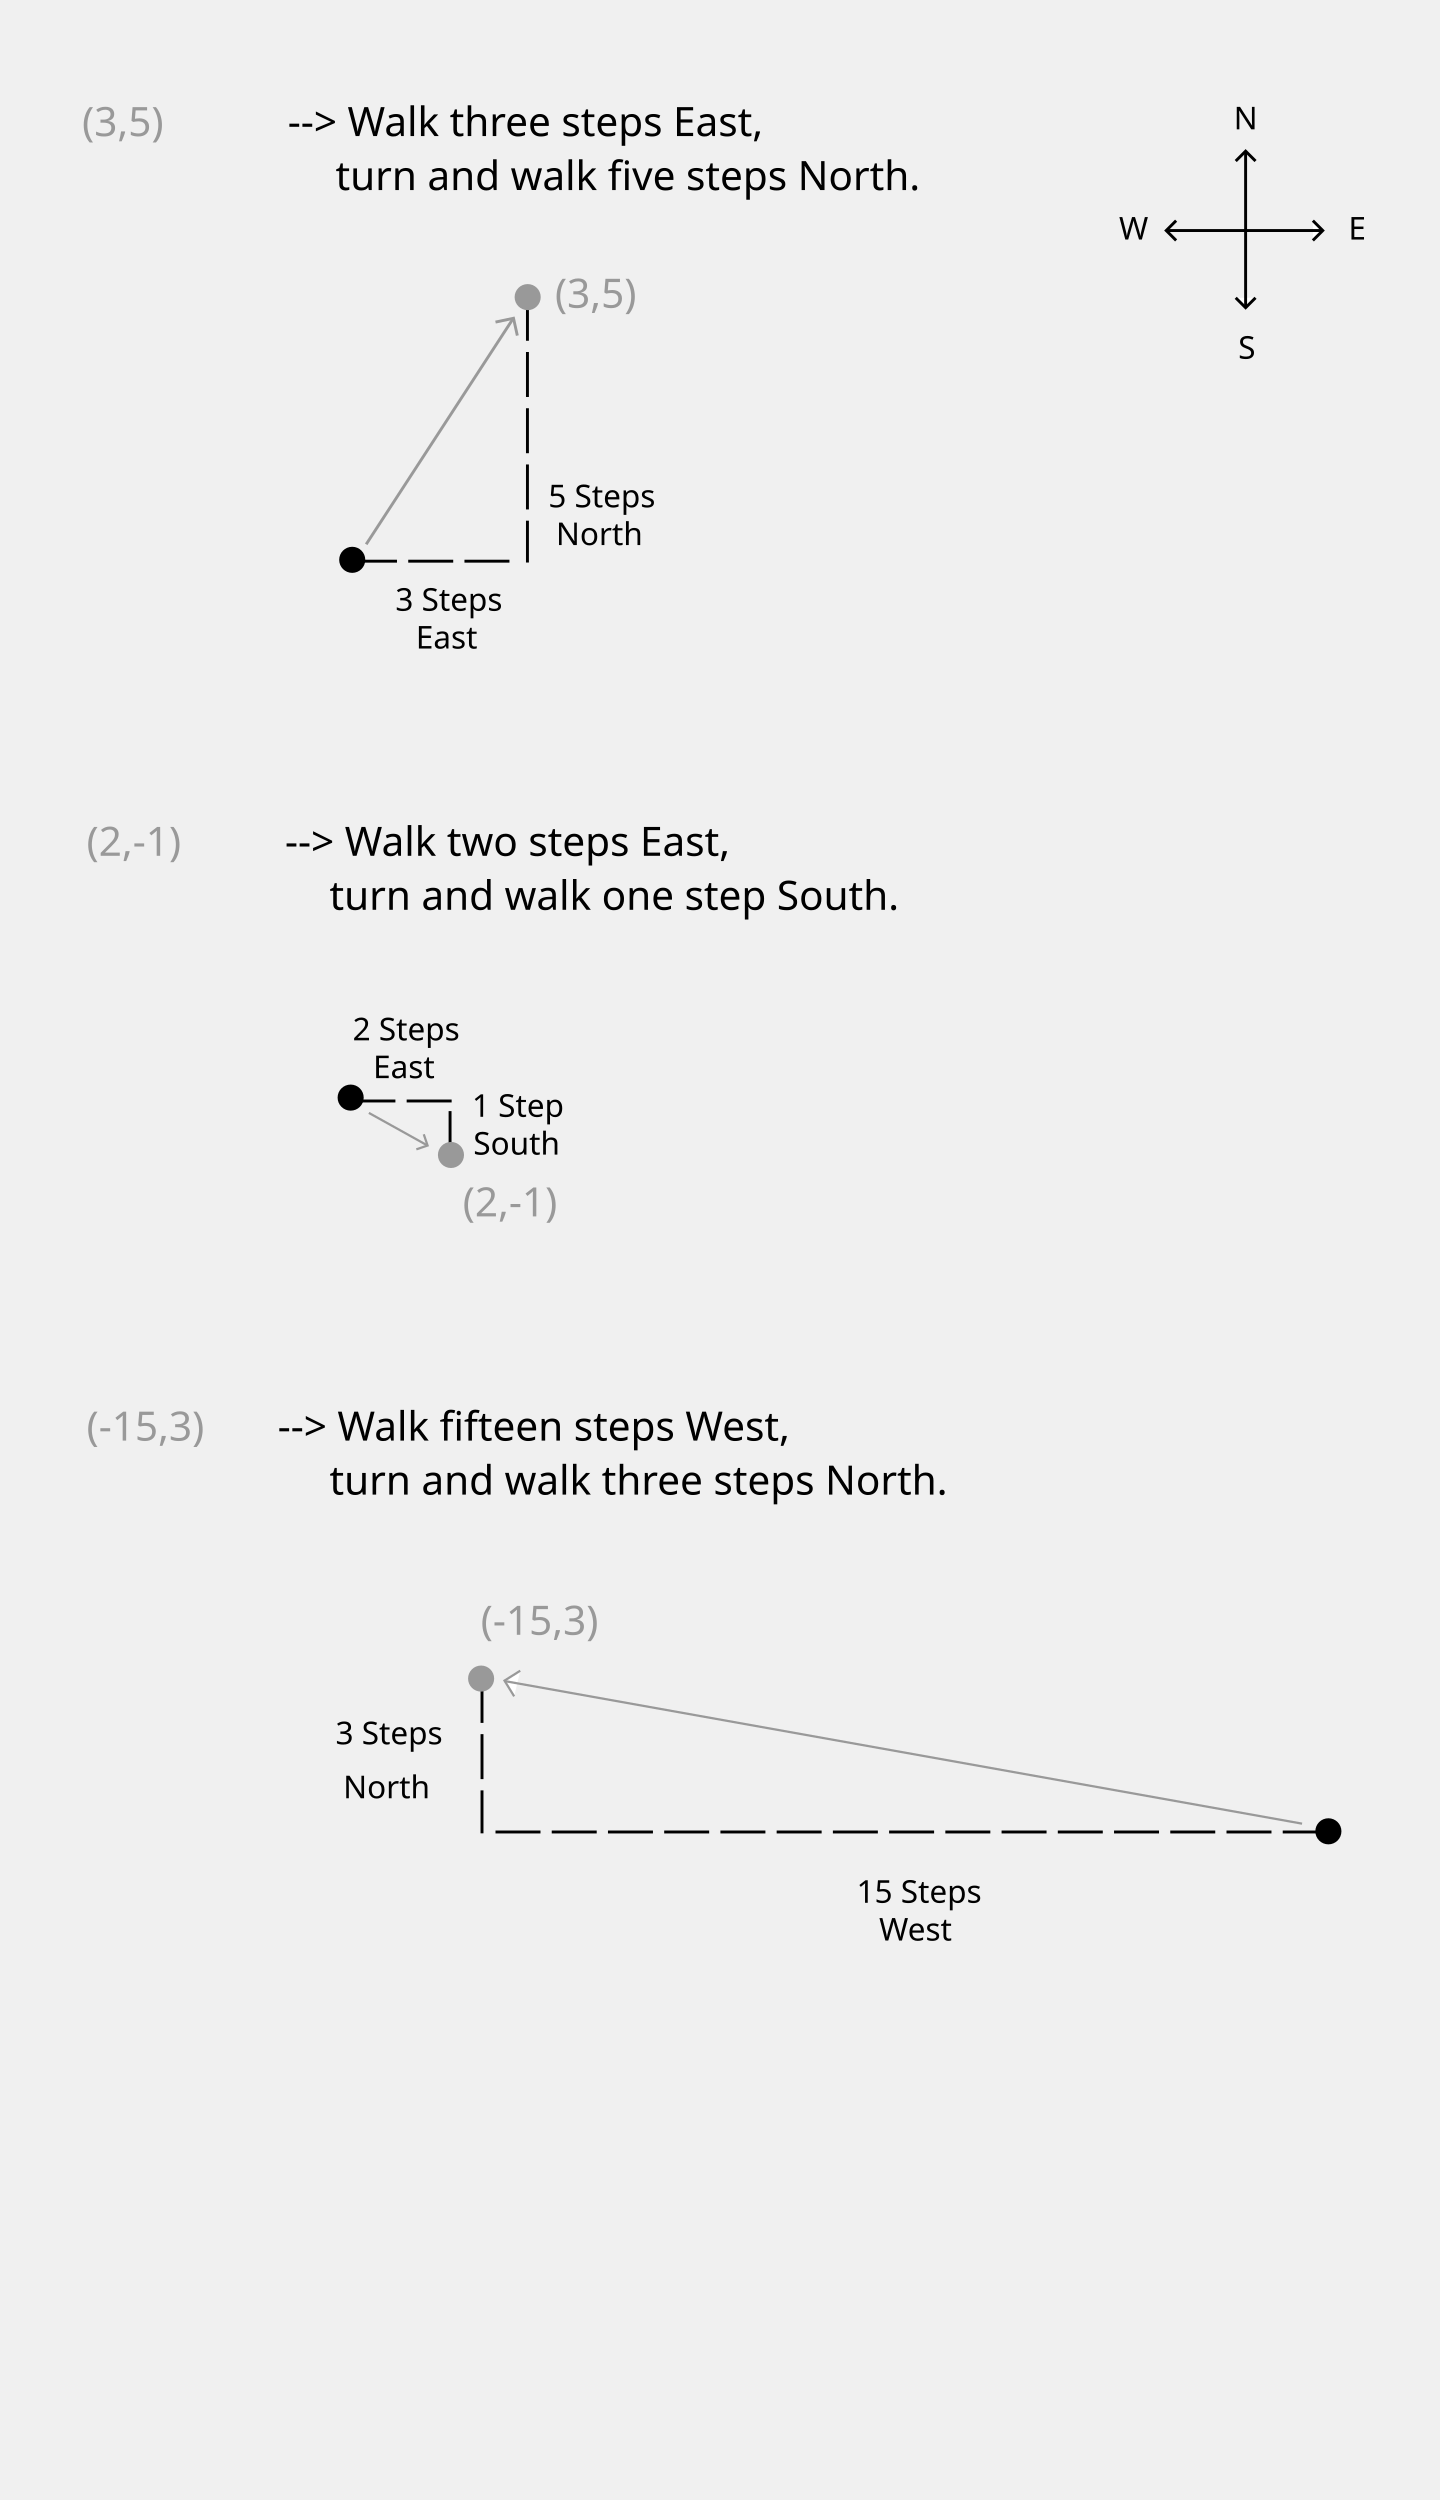
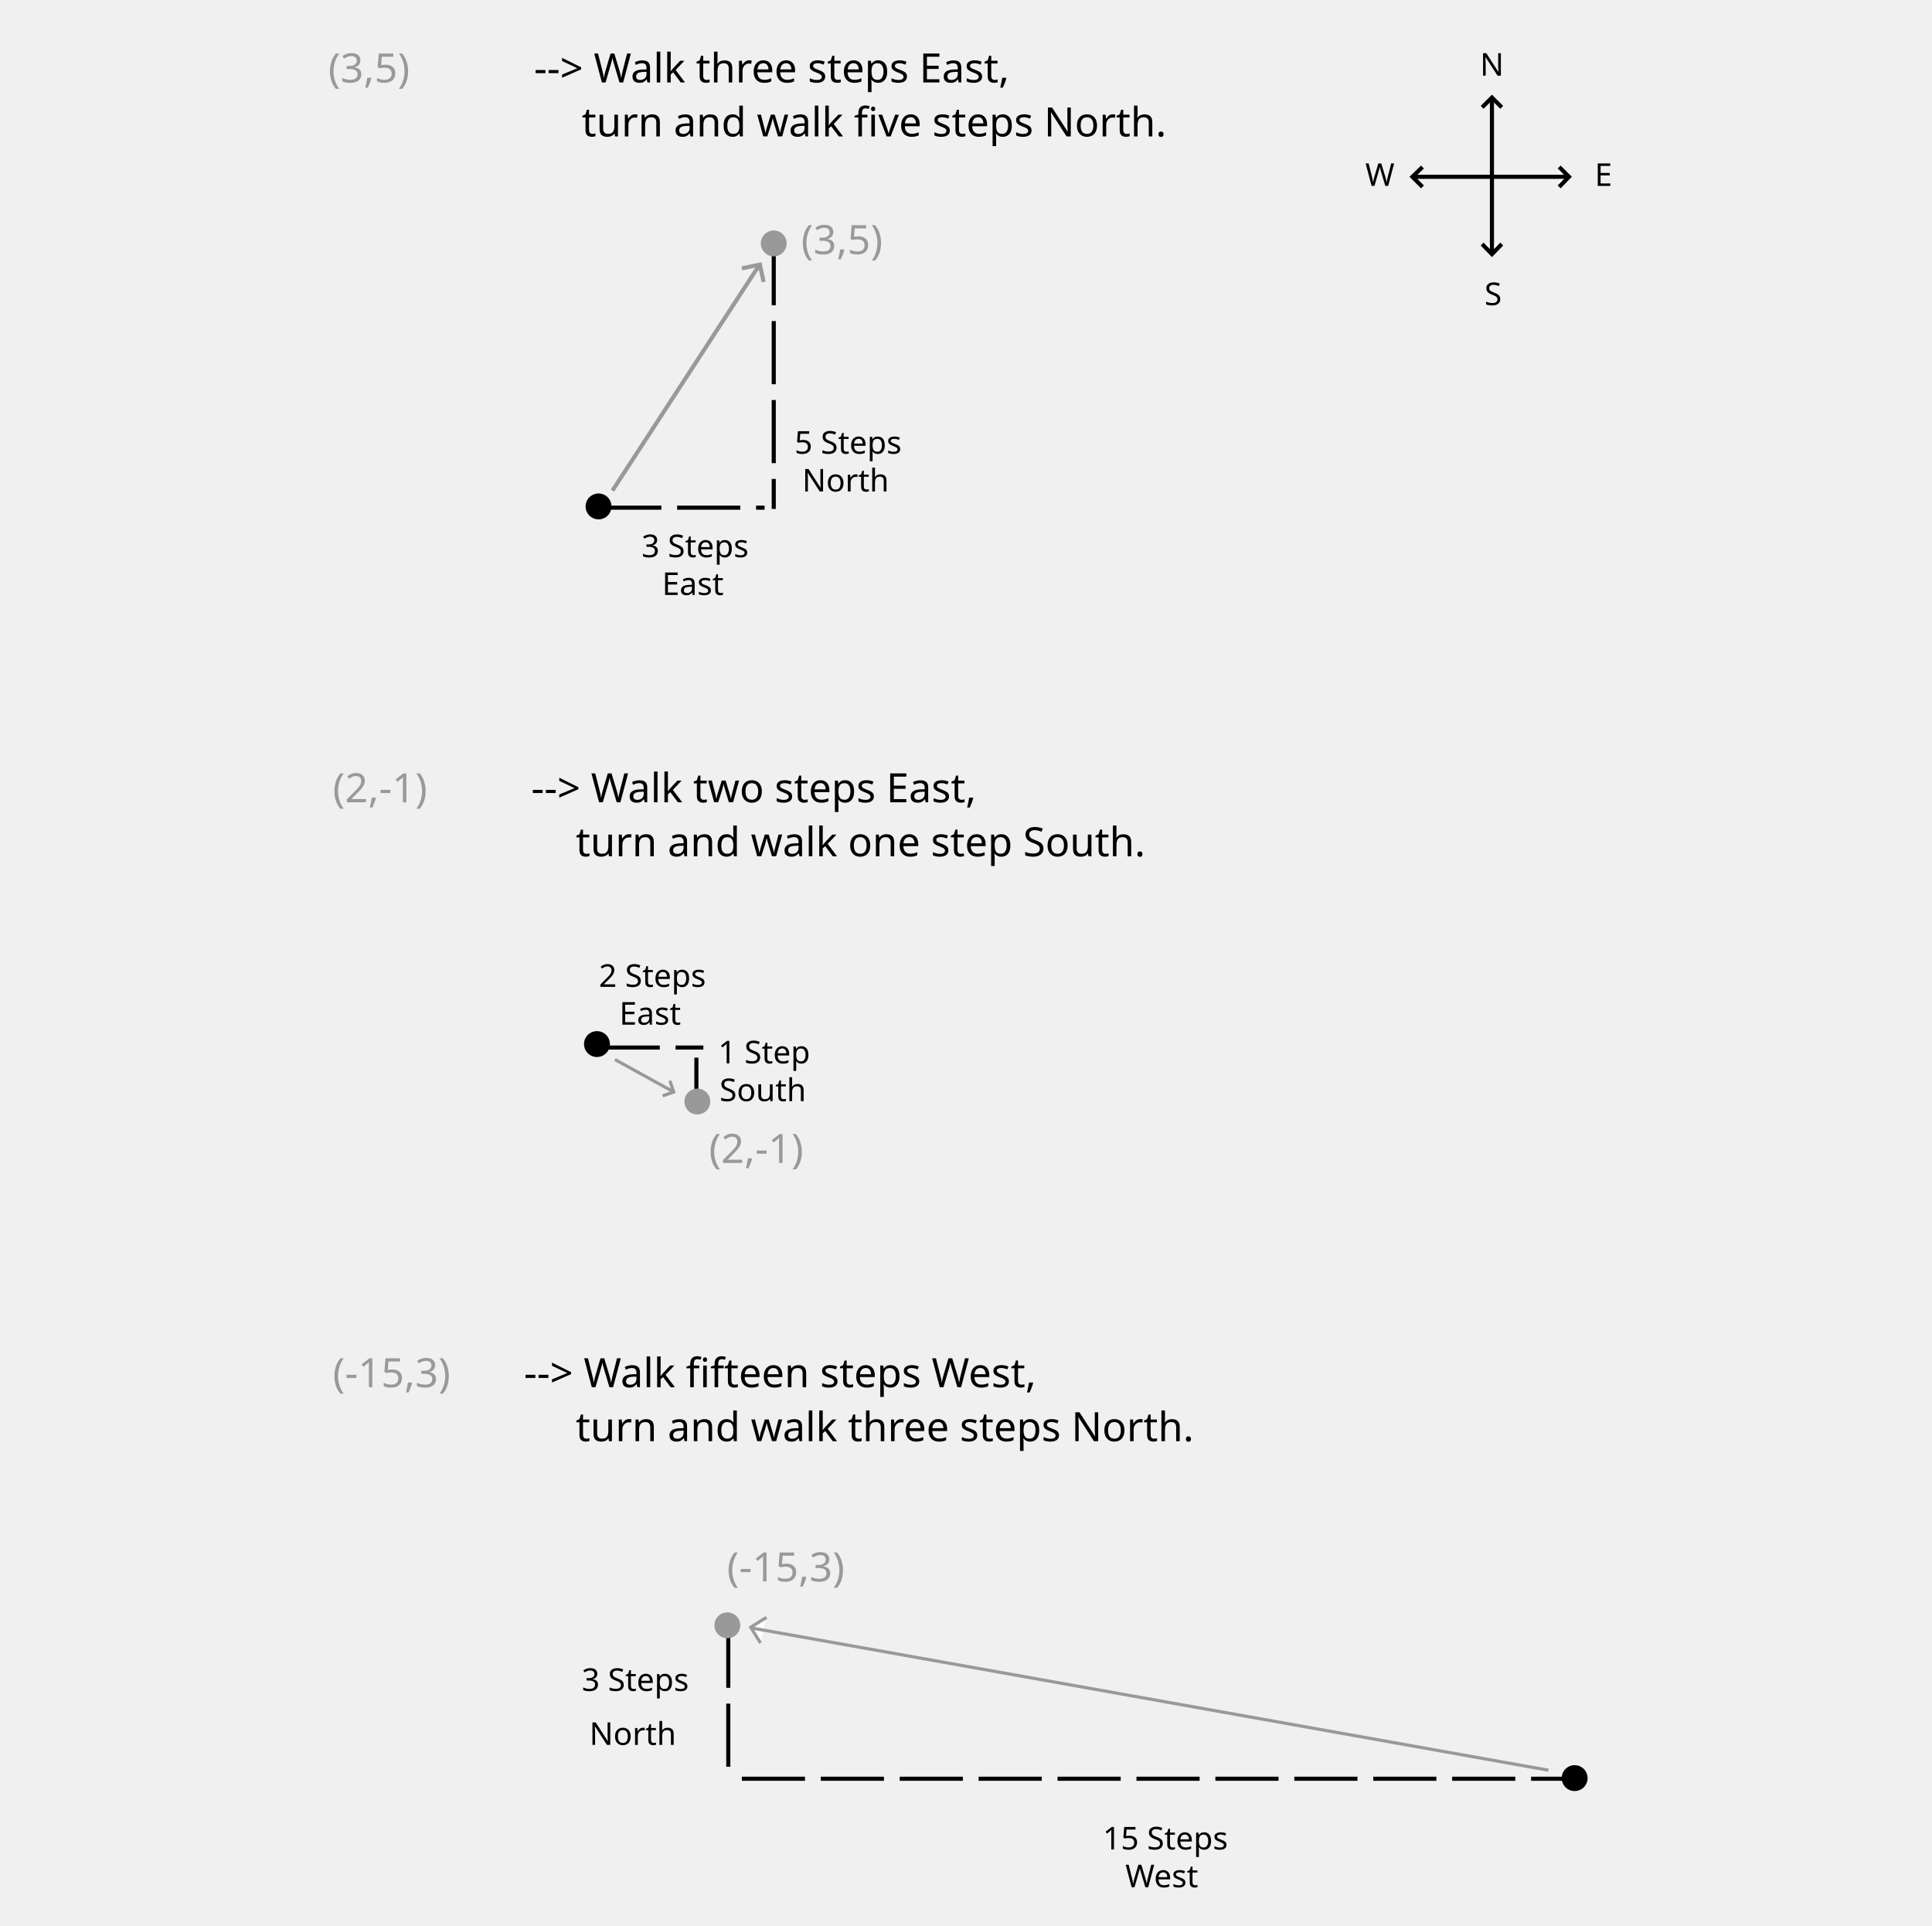
- <svg xmlns="http://www.w3.org/2000/svg" version="1.1" id="Layer_1" x="0px" y="0px" viewBox="0 0 640 1111.5" enable-background="new 0 0 640 1111.5" xml:space="preserve">
-   <line fill="none" stroke="#000000" stroke-width="1.3" stroke-dasharray="20,5" x1="234.5" y1="131.5" x2="234.5" y2="250.1" />
-   <line fill="none" stroke="#000000" stroke-width="1.3" stroke-dasharray="20,5" x1="214.3" y1="746" x2="214.3" y2="815.1" />
-   <text transform="matrix(1 0 0 1 175.7803 271.5381)">
-     <tspan x="0" y="0" font-family="'TheSerif-HP5Plain'" font-size="14">3 Steps</tspan>
-     <tspan x="9.1" y="16.8" font-family="'TheSerif-HP5Plain'" font-size="14">East</tspan>
-   </text>
-   <text transform="matrix(1 0 0 1 380.8291 845.9727)">
-     <tspan x="0" y="0" font-family="'TheSerif-HP5Plain'" font-size="14">15 Steps</tspan>
-     <tspan x="10" y="16.8" font-family="'TheSerif-HP5Plain'" font-size="14">West</tspan>
-   </text>
-   <line fill="none" stroke="#000000" stroke-width="1.3" stroke-dasharray="20,5" x1="156.5" y1="249.5" x2="230.5" y2="249.5" />
-   <line fill="none" stroke="#000000" stroke-width="1.3" stroke-dasharray="20,5" x1="155.8" y1="489.5" x2="203.2" y2="489.5" />
-   <line fill="none" stroke="#000000" stroke-width="1.3" stroke-dasharray="20,5" x1="220.3" y1="814.5" x2="592.3" y2="814.5" />
-   <polyline fill="#FFFFFF" stroke="#000000" stroke-width="1.3" points="583.7,98.1 588.1,102.5 583.7,106.9 " />
-   <line fill="#FFFFFF" stroke="#000000" stroke-width="1.3" x1="588.1" y1="102.5" x2="518.5" y2="102.5" />
-   <polyline fill="none" stroke="#000000" stroke-width="1.3" points="522.9,106.9 518.5,102.5 522.9,98.1 " />
-   <polyline fill="#FFFFFF" stroke="#000000" stroke-width="1.3" points="558.2,132.4 553.8,136.8 549.4,132.4 " />
-   <line fill="#FFFFFF" stroke="#000000" stroke-width="1.3" x1="553.8" y1="136.8" x2="553.8" y2="67.2" />
-   <polyline fill="none" stroke="#000000" stroke-width="1.3" points="549.4,71.6 553.8,67.2 558.2,71.6 " />
-   <text transform="matrix(1 0 0 1 548.5 57.5)" font-family="'TheSerif-HP5Plain'" font-size="14">N</text>
-   <text transform="matrix(1 0 0 1 497.5 106.5)" font-family="'TheSerif-HP5Plain'" font-size="14">W</text>
-   <text transform="matrix(1 0 0 1 599.5 106.5)" font-family="'TheSerif-HP5Plain'" font-size="14">E</text>
-   <text transform="matrix(1 0 0 1 550.5 159.5)" font-family="'TheSerif-HP5Plain'" font-size="14">S</text>
-   <polyline fill="#FFFFFF" stroke="#999999" points="228.6,754.2 224.3,747.2 231.3,742.8 " />
-   <line fill="none" stroke="#999999" x1="578.9" y1="810.8" x2="224.3" y2="747.4" />
-   <line fill="none" stroke="#999999" stroke-width="1.3" x1="162.8" y1="242" x2="228.1" y2="141.7" />
-   <text transform="matrix(1 0 0 1 243.7803 225.5381)">
-     <tspan x="0" y="0" font-family="'TheSerif-HP5Plain'" font-size="14">5 Steps</tspan>
-     <tspan x="3.4" y="16.8" font-family="'TheSerif-HP5Plain'" font-size="14">North</tspan>
-   </text>
-   <text transform="matrix(1 0 0 1 149.1797 775.5)">
-     <tspan x="0" y="0" font-family="'TheSerif-HP5Plain'" font-size="14">3 Steps</tspan>
-     <tspan x="3.4" y="24" font-family="'TheSerif-HP5Plain'" font-size="14">North</tspan>
-   </text>
-   <circle cx="156.6" cy="248.9" r="5.8" />
-   <line fill="none" stroke="#000000" stroke-width="1.3" stroke-dasharray="20,5" x1="200.1" y1="494" x2="200.1" y2="516.8" />
-   <polyline fill="none" stroke="#999999" stroke-width="1.3" points="220.3,143.2 228.3,141.5 230,149.2 " />
-   <text transform="matrix(1 0 0 1 156.7803 462.5381)">
-     <tspan x="0" y="0" font-family="'TheSerif-HP5Plain'" font-size="14">2 Steps</tspan>
-     <tspan x="9.1" y="16.8" font-family="'TheSerif-HP5Plain'" font-size="14">East</tspan>
-   </text>
-   <text transform="matrix(1 0 0 1 209.832 496.5381)">
-     <tspan x="0" y="0" font-family="'TheSerif-HP5Plain'" font-size="14">1 Step</tspan>
-     <tspan x="0.6" y="16.8" font-family="'TheSerif-HP5Plain'" font-size="14">South</tspan>
-   </text>
-   <line fill="none" stroke="#999999" x1="164" y1="494.8" x2="189.9" y2="509.2" />
-   <polyline fill="none" stroke="#999999" points="188.4,504.3 190.1,509.3 185.1,511 " />
-   <circle cx="155.9" cy="488" r="5.8" />
-   <circle cx="590.6" cy="814.2" r="5.8" />
-   <circle fill="#999999" cx="234.6" cy="132.1" r="5.8" />
-   <circle fill="#999999" cx="200.5" cy="513.5" r="5.8" />
-   <circle fill="#999999" cx="213.9" cy="746.3" r="5.8" />
-   <text transform="matrix(1 0 0 1 36.5 60.5)">
-     <tspan x="0" y="0" fill="#999999" font-family="'TheSansMono-W5Regular'" font-size="18">(3,5)</tspan>
-     <tspan x="54" y="0" font-family="'TheSerif-HP5Plain'" font-size="18">        --&gt; Walk three steps East, </tspan>
-     <tspan x="0" y="24" font-family="'TheSerif-HP5Plain'" font-size="18" letter-spacing="32">			</tspan>
-     <tspan x="108" y="24" font-family="'TheSerif-HP5Plain'" font-size="18"> turn and walk five steps North.</tspan>
-   </text>
-   <text transform="matrix(1 0 0 1 38.5 380.5)">
-     <tspan x="0" y="0" fill="#999999" font-family="'TheSansMono-W5Regular'" font-size="18">(2,-1)</tspan>
-     <tspan x="64.8" y="0" font-family="'TheSerif-HP5Plain'" font-size="18">     --&gt; Walk two steps East, </tspan>
-     <tspan x="0" y="24" font-family="'TheSerif-HP5Plain'" font-size="18" letter-spacing="32">			</tspan>
-     <tspan x="108" y="24" font-family="'TheSerif-HP5Plain'" font-size="18">turn and walk one step South.</tspan>
-   </text>
-   <text transform="matrix(1 0 0 1 38.5 640.5)">
-     <tspan x="0" y="0" fill="#999999" font-family="'TheSansMono-W5Regular'" font-size="18">(-15,3)</tspan>
-     <tspan x="75.6" y="0" font-family="'TheSerif-HP5Plain'" font-size="18">  --&gt; Walk fifteen steps West, </tspan>
-     <tspan x="0" y="24" font-family="'TheSerif-HP5Plain'" font-size="18" letter-spacing="32">			</tspan>
-     <tspan x="108" y="24" font-family="'TheSerif-HP5Plain'" font-size="18">turn and walk three steps North.</tspan>
-   </text>
-   <text transform="matrix(1 0 0 1 246.7388 136.8193)" fill="#999999" font-family="'TheSansMono-W5Regular'" font-size="18">(3,5)</text>
-   <text transform="matrix(1 0 0 1 205.7388 540.8193)" fill="#999999" font-family="'TheSansMono-W5Regular'" font-size="18">(2,-1)</text>
-   <text transform="matrix(1 0 0 1 213.7388 726.8193)" fill="#999999" font-family="'TheSansMono-W5Regular'" font-size="18">(-15,3)</text>
+ <svg xmlns="http://www.w3.org/2000/svg" version="1.1" id="Layer_1" x="0px" y="0px" viewBox="0 17 612 610" enable-background="new 0 17 612 610" xml:space="preserve">
+   <line fill="none" stroke="#000000" stroke-width="1.3" stroke-dasharray="20,5" x1="245.1" y1="93.7" x2="245.1" y2="178.2" />
+   <line fill="none" stroke="#000000" stroke-width="1.3" stroke-dasharray="20,5" x1="230.7" y1="531.6" x2="230.7" y2="580.8" />
+   <text transform="matrix(1 0 0 1 203.2364 193.4845)" font-family="'ArialMT'" font-size="9.976">3 Steps</text>
+   <text transform="matrix(1 0 0 1 209.7198 205.4551)" font-family="'ArialMT'" font-size="9.976">East</text>
+   <text transform="matrix(1 0 0 1 349.3438 602.7989)" font-family="'ArialMT'" font-size="9.976">15 Steps</text>
+   <text transform="matrix(1 0 0 1 356.4688 614.7696)" font-family="'ArialMT'" font-size="9.976">West</text>
+   <line fill="none" stroke="#000000" stroke-width="1.3" stroke-dasharray="20,5" x1="189.5" y1="177.8" x2="242.2" y2="177.8" />
+   <line fill="none" stroke="#000000" stroke-width="1.3" stroke-dasharray="20,5" x1="189" y1="348.8" x2="222.8" y2="348.8" />
+   <line fill="none" stroke="#000000" stroke-width="1.3" stroke-dasharray="20,5" x1="235" y1="580.4" x2="500" y2="580.4" />
+   <polyline fill="#FFFFFF" stroke="#000000" stroke-width="1.3" points="493.9,69.9 497,73 493.9,76.2 " />
+   <line fill="none" stroke="#000000" stroke-width="1.3" x1="497" y1="73" x2="447.4" y2="73" />
+   <polyline fill="none" stroke="#000000" stroke-width="1.3" points="450.6,76.2 447.4,73 450.6,69.9 " />
+   <polyline fill="#FFFFFF" stroke="#000000" stroke-width="1.3" points="475.7,94.3 472.6,97.5 469.5,94.3 " />
+   <line fill="none" stroke="#000000" stroke-width="1.3" x1="472.6" y1="97.5" x2="472.6" y2="47.9" />
+   <polyline fill="none" stroke="#000000" stroke-width="1.3" points="469.5,51 472.6,47.9 475.7,51 " />
+   <text transform="matrix(1 0 0 1 468.8184 40.9718)" font-family="'ArialMT'" font-size="9.976">N</text>
+   <text transform="matrix(1 0 0 1 432.4776 75.8868)" font-family="'ArialMT'" font-size="9.976">W</text>
+   <text transform="matrix(1 0 0 1 505.1582 75.8868)" font-family="'ArialMT'" font-size="9.976">E</text>
+   <text transform="matrix(1 0 0 1 470.2432 113.6518)" font-family="'ArialMT'" font-size="9.976">S</text>
+   <polyline fill="#FFFFFF" stroke="#999999" points="240.9,537.4 237.8,532.4 242.8,529.3 " />
+   <line fill="none" stroke="#999999" x1="490.5" y1="577.7" x2="237.8" y2="532.6" />
+   <line fill="none" stroke="#999999" stroke-width="1.3" x1="194" y1="172.4" x2="240.5" y2="101" />
+   <text transform="matrix(1 0 0 1 251.6895 160.7071)" font-family="'ArialMT'" font-size="9.976">5 Steps</text>
+   <text transform="matrix(1 0 0 1 254.1124 172.6782)" font-family="'ArialMT'" font-size="9.976">North</text>
+   <text transform="matrix(1 0 0 1 184.2818 552.583)" font-family="'ArialMT'" font-size="9.976">3 Steps</text>
+   <text transform="matrix(1 0 0 1 186.7047 569.6837)" font-family="'ArialMT'" font-size="9.976">North</text>
+   <circle cx="189.6" cy="177.4" r="4.1" />
+   <line fill="none" stroke="#000000" stroke-width="1.3" stroke-dasharray="20,5" x1="220.6" y1="352" x2="220.6" y2="368.2" />
+   <polyline fill="none" stroke="#999999" stroke-width="1.3" points="235,102 240.7,100.8 241.9,106.3 " />
+   <text transform="matrix(1 0 0 1 189.6978 329.5816)" font-family="'ArialMT'" font-size="9.976">2 Steps</text>
+   <text transform="matrix(1 0 0 1 196.1817 341.5528)" font-family="'ArialMT'" font-size="9.976">East</text>
+   <text transform="matrix(1 0 0 1 227.5 353.8087)" font-family="'ArialMT'" font-size="9.976">1 Step</text>
+   <text transform="matrix(1 0 0 1 227.9273 365.7792)" font-family="'ArialMT'" font-size="9.976">South</text>
+   <line fill="none" stroke="#999999" x1="194.8" y1="352.6" x2="213.3" y2="362.8" />
+   <polyline fill="none" stroke="#999999" points="212.2,359.3 213.4,362.9 209.9,364.1 " />
+   <circle cx="189.1" cy="347.7" r="4.1" />
+   <circle cx="498.8" cy="580.2" r="4.1" />
+   <circle fill="#999999" cx="245.1" cy="94.1" r="4.1" />
+   <circle fill="#999999" cx="220.9" cy="365.9" r="4.1" />
+   <circle fill="#999999" cx="230.4" cy="531.8" r="4.1" />
+   <text transform="matrix(1 0 0 1 103.9922 43.1094)" fill="#999999" font-family="'ArialMT'" font-size="12.826">(3,5)</text>
+   <text transform="matrix(1 0 0 1 142.4697 43.1094)" font-family="'ArialMT'" font-size="12.826">        --&gt; Walk three steps East, </text>
+   <text transform="matrix(1 0 0 1 103.9922 60.2104)" font-family="'ArialMT'" font-size="12.826" letter-spacing="22">   </text>
+   <text transform="matrix(1 0 0 1 180.9473 60.2104)" font-family="'ArialMT'" font-size="12.826"> turn and walk five steps North.</text>
+   <text transform="matrix(1 0 0 1 105.417 271.1251)" fill="#999999" font-family="'ArialMT'" font-size="12.826">(2,-1)</text>
+   <text transform="matrix(1 0 0 1 151.5903 271.1251)" font-family="'ArialMT'" font-size="12.826">     --&gt; Walk two steps East, </text>
+   <text transform="matrix(1 0 0 1 105.417 288.2266)" font-family="'ArialMT'" font-size="12.826" letter-spacing="22">   </text>
+   <text transform="matrix(1 0 0 1 182.3721 288.2266)" font-family="'ArialMT'" font-size="12.826">turn and walk one step South.</text>
+   <text transform="matrix(1 0 0 1 105.417 456.3887)" fill="#999999" font-family="'ArialMT'" font-size="12.826">(-15,3)</text>
+   <text transform="matrix(1 0 0 1 159.2861 456.3887)" font-family="'ArialMT'" font-size="12.826">  --&gt; Walk fifteen steps West, </text>
+   <text transform="matrix(1 0 0 1 105.417 473.4903)" font-family="'ArialMT'" font-size="12.826" letter-spacing="22">   </text>
+   <text transform="matrix(1 0 0 1 182.3721 473.4903)" font-family="'ArialMT'" font-size="12.826">turn and walk three steps North.</text>
+   <text transform="matrix(1 0 0 1 253.798 97.4903)" fill="#999999" font-family="'ArialMT'" font-size="12.826">(3,5)</text>
+   <text transform="matrix(1 0 0 1 224.5831 385.3613)" fill="#999999" font-family="'ArialMT'" font-size="12.826">(2,-1)</text>
+   <text transform="matrix(1 0 0 1 230.2833 517.8955)" fill="#999999" font-family="'ArialMT'" font-size="12.826">(-15,3)</text>
</svg>
